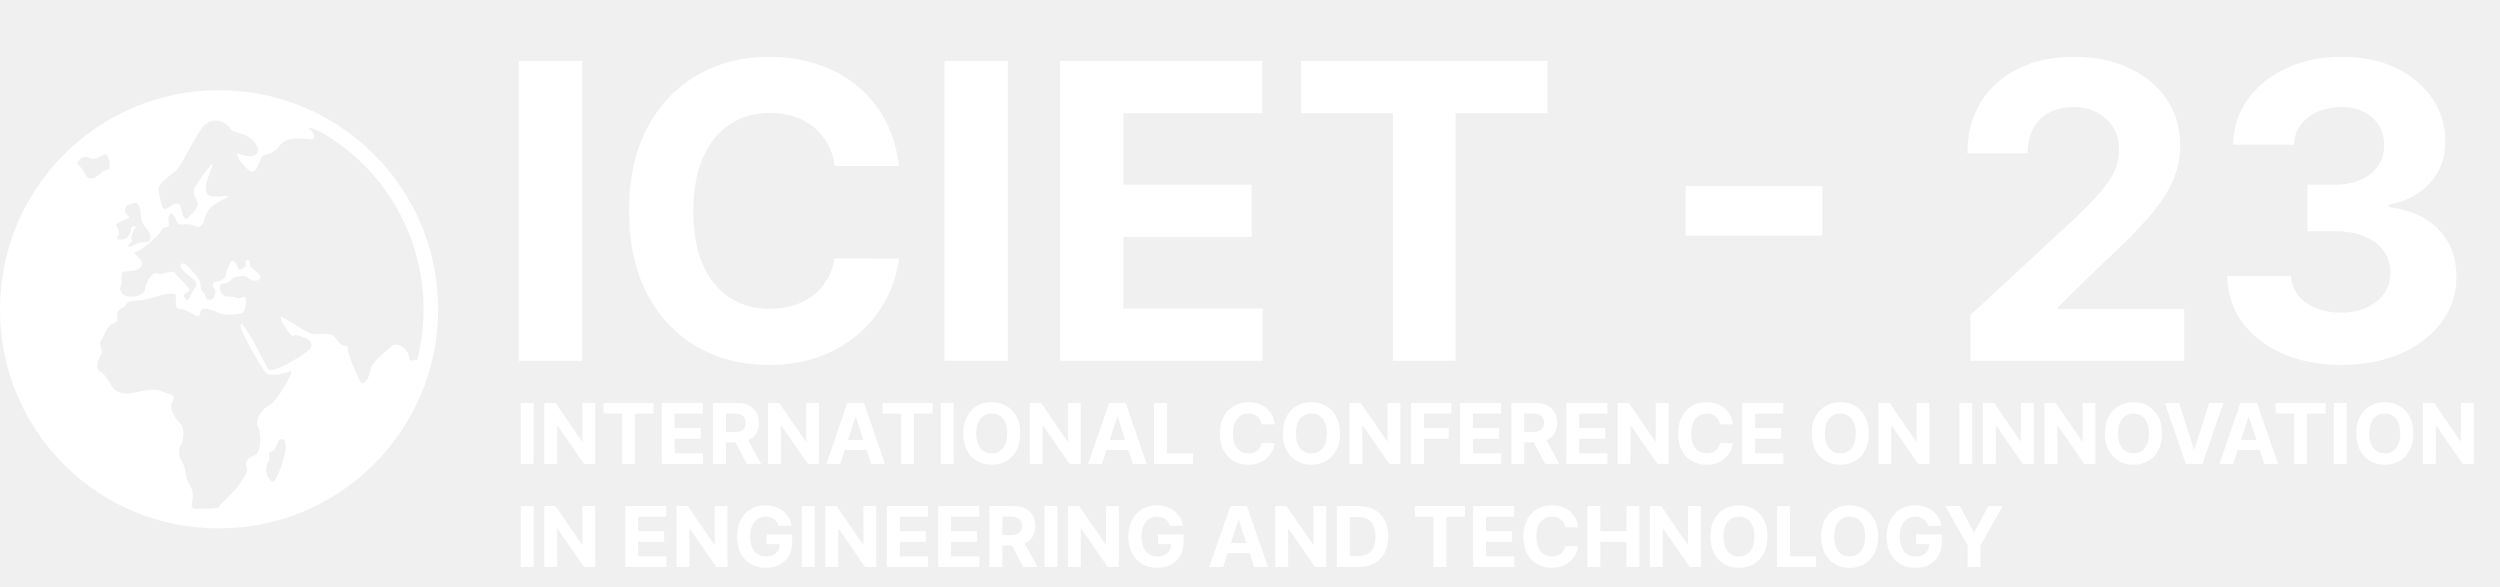
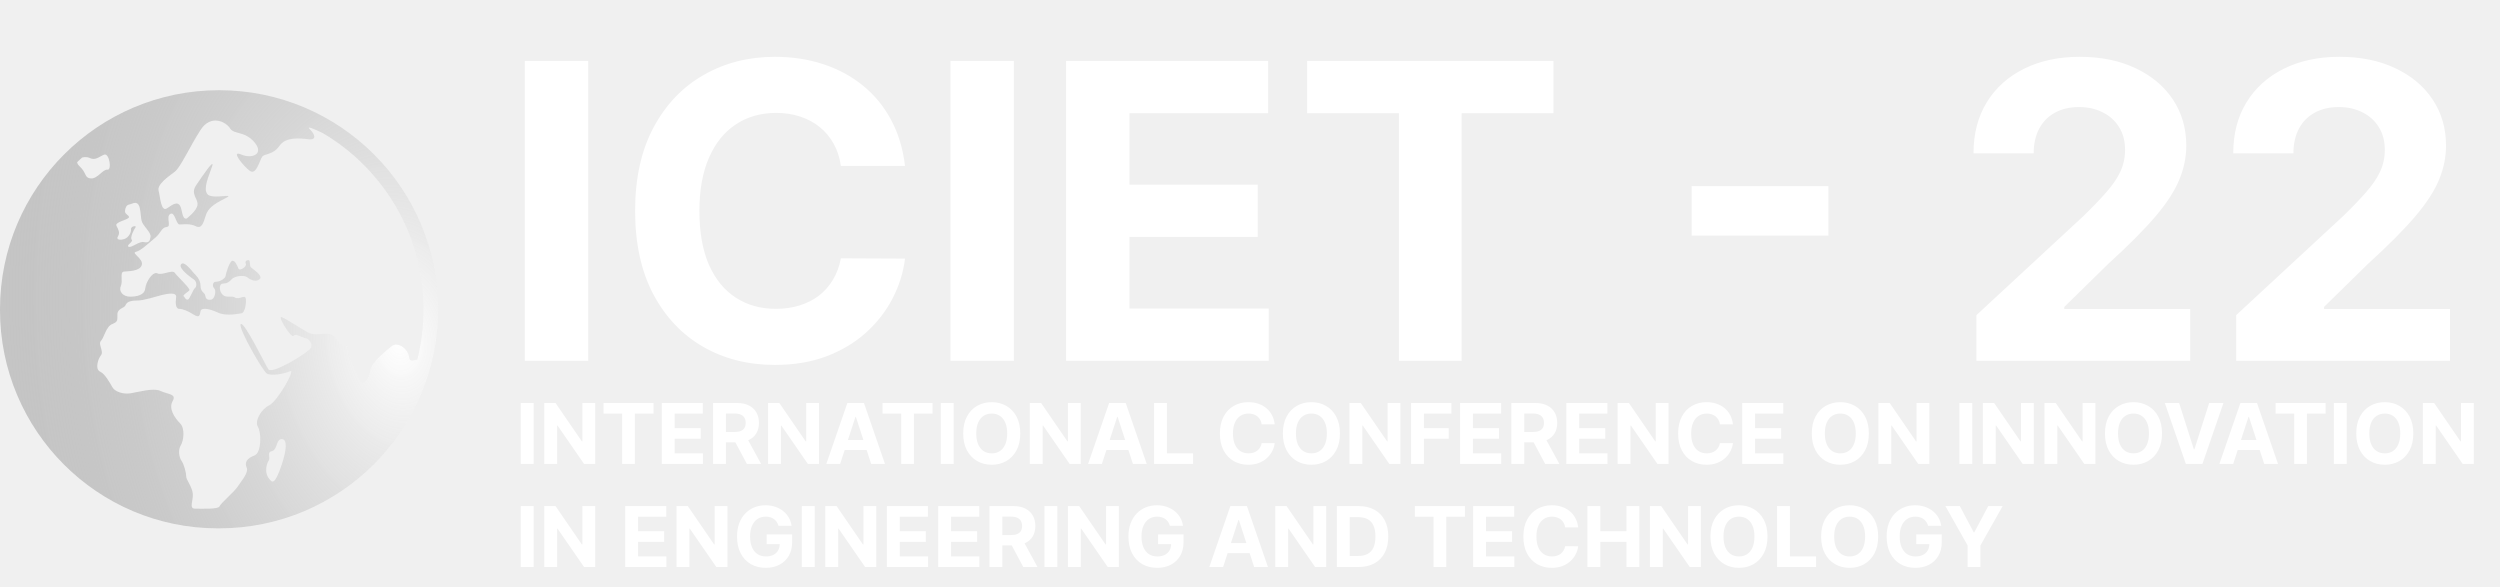
<svg xmlns="http://www.w3.org/2000/svg" width="388" height="91" viewBox="0 0 388 91" fill="none">
-   <path d="M34 14C15.223 14 0 29.223 0 48L0.001 48.06L0 48.12C0 66.832 15.138 82 33.813 82L33.886 81.998L34 82C52.777 82 68 66.777 68 48C68 29.223 52.777 14 34 14ZM65.733 48C65.733 50.713 65.391 53.346 64.752 55.858C64.456 55.654 63.674 56.498 63.481 55.38C63.24 53.993 61.676 53.03 60.834 53.693C59.992 54.356 57.586 56.283 57.467 57.489C57.346 58.694 56.322 60.14 55.843 59.118C55.36 58.093 53.918 54.899 53.977 54.055C54.036 53.212 53.313 54.357 52.234 52.669C51.151 50.982 49.286 52.427 47.782 51.584C46.279 50.739 44.594 49.595 43.751 49.234C42.911 48.871 45.255 52.608 45.557 52.127C45.859 51.645 47.06 52.488 47.422 52.488C47.784 52.488 48.745 53.331 48.144 54.115C47.543 54.9 42.191 58.157 41.649 57.309C41.105 56.462 37.92 49.896 37.377 50.298C36.836 50.701 40.747 57.55 41.409 57.971C42.068 58.394 44.055 58.032 45.016 57.611C45.979 57.189 43.032 62.312 41.77 62.915C40.508 63.517 39.485 65.385 40.025 66.228C40.566 67.072 40.627 70.267 39.485 70.689C38.341 71.11 37.92 71.773 38.281 72.557C38.64 73.339 37.44 74.664 36.898 75.508C36.355 76.352 34.252 78.099 34.07 78.582C33.891 79.065 31.305 78.943 30.28 78.943C29.259 78.943 30.04 77.677 29.919 76.594C29.801 75.508 28.899 74.484 28.899 73.942C28.899 73.399 28.596 72.133 28.177 71.531C27.756 70.927 27.634 69.783 28.056 69.121C28.478 68.457 28.778 66.53 27.938 65.686C27.095 64.843 26.131 63.395 26.794 62.251C27.456 61.106 26.072 61.227 24.93 60.683C23.786 60.14 21.44 60.864 20.238 61.046C19.034 61.226 17.833 60.744 17.471 60.14C17.111 59.538 16.329 58.032 15.528 57.67C14.729 57.309 15.187 55.742 15.667 55.14C16.15 54.538 15.187 53.392 15.667 52.908C16.15 52.427 16.449 50.68 17.411 50.298C18.375 49.918 18.193 49.656 18.223 48.751C18.253 47.847 19.305 47.847 19.484 47.365C19.666 46.883 20.206 46.642 21.292 46.642C22.374 46.642 24.207 46.009 25.079 45.798C25.952 45.587 27.456 45.286 27.335 46.13C27.215 46.973 27.245 47.937 27.815 47.937C28.388 47.937 29.17 48.269 30.072 48.831C30.974 49.392 31.003 48.933 31.125 48.299C31.246 47.666 32.507 47.907 33.813 48.51C35.119 49.113 36.899 48.69 37.468 48.631C38.04 48.569 38.282 46.853 38.131 46.281C37.979 45.708 37.078 46.552 36.507 46.19C35.936 45.83 35.153 46.281 34.583 45.767C34.01 45.256 33.919 44.05 34.583 44.021C35.243 43.99 35.575 43.779 35.965 43.328C36.357 42.876 37.831 42.605 38.402 43.056C38.972 43.509 39.816 43.81 40.325 43.298C40.836 42.787 39.305 41.793 38.972 41.521C38.641 41.25 38.912 40.376 38.582 40.376C38.25 40.376 37.979 40.526 38.16 40.948C38.341 41.37 37.198 42.123 37.016 41.702C36.837 41.279 36.536 40.467 36.085 40.467C35.635 40.467 35.034 42.516 35.003 42.847C34.972 43.179 34.19 43.721 33.56 43.721C32.93 43.721 32.93 44.445 33.26 44.777C33.591 45.108 33.349 46.434 32.749 46.51C32.147 46.587 31.936 46.374 31.847 45.86C31.757 45.349 31.155 45.409 31.125 44.354C31.094 43.299 30.432 42.788 30.012 42.305C29.591 41.822 28.508 40.407 28.087 41.04C27.667 41.674 29.591 43.029 30.101 43.39C30.615 43.751 30.524 44.534 30.253 44.716C29.982 44.897 29.471 46.374 29.171 46.493C28.868 46.613 28.581 46.044 28.581 46.044C28.131 45.864 29.212 45.321 29.393 45.05C29.572 44.779 27.499 42.881 27.125 42.338C26.751 41.795 25.153 42.789 24.432 42.428C23.71 42.068 22.627 43.784 22.539 44.778C22.447 45.773 21.274 46.043 20.192 46.043C19.11 46.043 18.387 45.23 18.75 44.416C19.11 43.603 18.569 42.247 19.201 42.157C19.832 42.067 21.634 42.157 21.996 41.163C22.356 40.169 20.281 39.264 21.095 39.084C21.905 38.903 23.17 37.639 24.072 36.915C24.972 36.192 25.062 35.288 25.874 35.225C26.688 35.163 25.695 33.66 26.417 33.209C27.14 32.757 27.319 34.836 27.861 34.836C28.402 34.836 29.483 34.655 30.386 35.107C31.289 35.559 31.559 34.655 31.92 33.479C32.281 32.304 33.183 31.671 34.986 30.768C36.79 29.863 32.913 31.038 32.19 30.134C31.468 29.23 32.461 27.241 32.913 25.837C33.364 24.431 31.469 27.241 30.477 28.688C29.483 30.134 30.747 30.767 30.655 31.761C30.566 32.755 28.944 33.93 28.944 33.93C28.222 34.02 28.312 32.574 27.951 31.942C27.59 31.309 26.957 31.58 25.965 32.303C24.972 33.026 24.882 30.586 24.613 29.591C24.344 28.599 26.237 27.331 27.126 26.656C28.015 25.978 29.483 22.722 31.108 20.192C32.733 17.662 35.078 18.927 35.709 19.922C36.343 20.915 37.963 20.282 39.499 22.091C41.033 23.898 39.137 24.711 37.426 23.977C35.709 23.242 37.785 25.797 38.776 26.52C39.769 27.242 40.31 24.892 40.672 24.351C41.032 23.808 42.384 24.08 43.376 22.633C44.37 21.186 46.624 21.459 47.912 21.617C49.2 21.777 48.88 20.825 48.068 20.046C47.467 19.471 48.696 19.975 50.142 20.681C59.473 26.204 65.733 36.369 65.733 48ZM20.448 37.202C20.148 36.892 20.75 35.674 21.02 35.312C21.292 34.951 20.267 35.071 20.33 35.584C20.39 36.096 19.938 36.88 19.306 37.09C18.675 37.301 17.955 37.24 18.315 36.668C18.674 36.096 18.344 35.583 18.073 35.04C17.803 34.498 19.576 34.166 19.939 33.836C20.299 33.505 19.369 33.293 19.397 32.782C19.428 32.268 19.638 31.817 19.997 31.757C20.358 31.697 20.696 31.466 21.02 31.486C22.014 31.547 21.71 33.806 22.073 34.53C22.433 35.252 23.457 36.127 23.366 36.758C23.275 37.392 23.083 37.754 22.346 37.572C21.606 37.391 20.422 38.506 19.968 38.295C19.516 38.083 20.75 37.511 20.448 37.202M13.967 24.53C14.87 24.981 15.59 24.163 16.22 23.987C16.967 23.781 17.393 26.428 16.672 26.337C15.95 26.247 15.139 27.784 14.096 27.693C13.053 27.602 13.515 26.88 12.342 25.796C12.09 25.562 11.987 25.352 11.978 25.167C12.229 24.925 12.478 24.683 12.738 24.451C13.143 24.343 13.625 24.359 13.967 24.53M42.19 70.023C43.032 69.843 42.87 68.24 43.633 68.155C45.257 67.975 43.693 72.494 43.093 73.76C42.491 75.025 42.248 74.964 41.676 74.181C41.102 73.399 41.287 72.132 41.676 71.53C42.064 70.926 41.346 70.204 42.19 70.023" fill="white" />
-   <path d="M90.355 9.455V56H80.514V9.455H90.355ZM139.52 25.75H129.565C129.384 24.462 129.012 23.318 128.452 22.318C127.891 21.303 127.171 20.439 126.293 19.727C125.414 19.015 124.399 18.47 123.247 18.091C122.111 17.712 120.876 17.523 119.543 17.523C117.134 17.523 115.035 18.121 113.247 19.318C111.459 20.5 110.073 22.227 109.088 24.5C108.103 26.758 107.611 29.5 107.611 32.727C107.611 36.045 108.103 38.833 109.088 41.091C110.088 43.349 111.482 45.053 113.27 46.205C115.058 47.356 117.126 47.932 119.474 47.932C120.793 47.932 122.012 47.758 123.134 47.409C124.27 47.061 125.277 46.553 126.156 45.886C127.035 45.205 127.762 44.379 128.338 43.409C128.929 42.439 129.338 41.333 129.565 40.091L139.52 40.136C139.262 42.273 138.618 44.333 137.588 46.318C136.573 48.288 135.202 50.053 133.474 51.614C131.762 53.159 129.717 54.386 127.338 55.295C124.974 56.189 122.3 56.636 119.315 56.636C115.164 56.636 111.452 55.697 108.179 53.818C104.921 51.939 102.346 49.22 100.452 45.659C98.573 42.099 97.633 37.788 97.633 32.727C97.633 27.651 98.588 23.333 100.497 19.773C102.406 16.212 104.997 13.5 108.27 11.636C111.543 9.758 115.224 8.818 119.315 8.818C122.012 8.818 124.512 9.197 126.815 9.955C129.134 10.712 131.187 11.818 132.974 13.273C134.762 14.712 136.217 16.477 137.338 18.568C138.474 20.659 139.202 23.053 139.52 25.75ZM156.418 9.455V56H146.577V9.455H156.418ZM164.514 56V9.455H195.878V17.568H174.355V28.659H194.264V36.773H174.355V47.886H195.969V56H164.514ZM201.929 17.568V9.455H240.156V17.568H225.906V56H216.179V17.568H201.929ZM282.832 28.886V36.568H261.605V28.886H282.832ZM305.804 56V48.909L322.372 33.568C323.781 32.205 324.963 30.977 325.918 29.886C326.887 28.796 327.622 27.727 328.122 26.682C328.622 25.621 328.872 24.477 328.872 23.25C328.872 21.886 328.562 20.712 327.94 19.727C327.319 18.727 326.471 17.962 325.395 17.432C324.319 16.886 323.099 16.614 321.736 16.614C320.312 16.614 319.069 16.901 318.009 17.477C316.948 18.053 316.13 18.879 315.554 19.954C314.978 21.03 314.69 22.311 314.69 23.796H305.349C305.349 20.75 306.039 18.106 307.418 15.864C308.796 13.621 310.728 11.886 313.213 10.659C315.698 9.432 318.562 8.818 321.804 8.818C325.137 8.818 328.039 9.409 330.509 10.591C332.993 11.758 334.925 13.379 336.304 15.454C337.683 17.53 338.372 19.909 338.372 22.591C338.372 24.349 338.024 26.083 337.327 27.796C336.645 29.508 335.425 31.409 333.668 33.5C331.91 35.576 329.433 38.068 326.236 40.977L319.44 47.636V47.955H338.986V56H305.804ZM363.321 56.636C359.927 56.636 356.904 56.053 354.253 54.886C351.616 53.705 349.533 52.083 348.003 50.023C346.488 47.947 345.707 45.553 345.662 42.841H355.571C355.632 43.977 356.003 44.977 356.685 45.841C357.382 46.689 358.306 47.349 359.457 47.818C360.609 48.288 361.904 48.523 363.344 48.523C364.844 48.523 366.17 48.258 367.321 47.727C368.473 47.197 369.374 46.462 370.026 45.523C370.677 44.583 371.003 43.5 371.003 42.273C371.003 41.03 370.654 39.932 369.957 38.977C369.276 38.008 368.291 37.25 367.003 36.705C365.73 36.159 364.215 35.886 362.457 35.886H358.116V28.659H362.457C363.942 28.659 365.253 28.401 366.389 27.886C367.541 27.371 368.435 26.659 369.071 25.75C369.707 24.826 370.026 23.75 370.026 22.523C370.026 21.356 369.745 20.333 369.185 19.454C368.639 18.561 367.866 17.864 366.866 17.364C365.882 16.864 364.73 16.614 363.412 16.614C362.079 16.614 360.859 16.856 359.753 17.341C358.647 17.811 357.76 18.485 357.094 19.364C356.427 20.242 356.071 21.273 356.026 22.454H346.594C346.639 19.773 347.404 17.409 348.889 15.364C350.374 13.318 352.374 11.72 354.889 10.568C357.42 9.402 360.276 8.818 363.457 8.818C366.67 8.818 369.48 9.402 371.889 10.568C374.298 11.735 376.17 13.311 377.503 15.296C378.851 17.265 379.518 19.477 379.503 21.932C379.518 24.538 378.707 26.712 377.071 28.454C375.45 30.197 373.336 31.303 370.73 31.773V32.136C374.154 32.576 376.76 33.765 378.548 35.705C380.351 37.629 381.245 40.038 381.23 42.932C381.245 45.583 380.48 47.939 378.935 50C377.404 52.061 375.291 53.682 372.594 54.864C369.897 56.045 366.806 56.636 363.321 56.636Z" fill="white" />
+   <path d="M34 14C15.223 14 0 29.223 0 48L0.001 48.06L0 48.12C0 66.832 15.138 82 33.813 82L33.886 81.998L34 82C52.777 82 68 66.777 68 48C68 29.223 52.777 14 34 14ZM65.733 48C65.733 50.713 65.391 53.346 64.752 55.858C64.456 55.654 63.674 56.498 63.481 55.38C63.24 53.993 61.676 53.03 60.834 53.693C59.992 54.356 57.586 56.283 57.467 57.489C57.346 58.694 56.322 60.14 55.843 59.118C55.36 58.093 53.918 54.899 53.977 54.055C54.036 53.212 53.313 54.357 52.234 52.669C51.151 50.982 49.286 52.427 47.782 51.584C46.279 50.739 44.594 49.595 43.751 49.234C42.911 48.871 45.255 52.608 45.557 52.127C45.859 51.645 47.06 52.488 47.422 52.488C47.784 52.488 48.745 53.331 48.144 54.115C47.543 54.9 42.191 58.157 41.649 57.309C41.105 56.462 37.92 49.896 37.377 50.298C36.836 50.701 40.747 57.55 41.409 57.971C42.068 58.394 44.055 58.032 45.016 57.611C45.979 57.189 43.032 62.312 41.77 62.915C40.508 63.517 39.485 65.385 40.025 66.228C40.566 67.072 40.627 70.267 39.485 70.689C38.341 71.11 37.92 71.773 38.281 72.557C38.64 73.339 37.44 74.664 36.898 75.508C36.355 76.352 34.252 78.099 34.07 78.582C33.891 79.065 31.305 78.943 30.28 78.943C29.259 78.943 30.04 77.677 29.919 76.594C29.801 75.508 28.899 74.484 28.899 73.942C28.899 73.399 28.596 72.133 28.177 71.531C27.756 70.927 27.634 69.783 28.056 69.121C28.478 68.457 28.778 66.53 27.938 65.686C27.095 64.843 26.131 63.395 26.794 62.251C27.456 61.106 26.072 61.227 24.93 60.683C23.786 60.14 21.44 60.864 20.238 61.046C19.034 61.226 17.833 60.744 17.471 60.14C17.111 59.538 16.329 58.032 15.528 57.67C14.729 57.309 15.187 55.742 15.667 55.14C16.15 54.538 15.187 53.392 15.667 52.908C16.15 52.427 16.449 50.68 17.411 50.298C18.375 49.918 18.193 49.656 18.223 48.751C18.253 47.847 19.305 47.847 19.484 47.365C19.666 46.883 20.206 46.642 21.292 46.642C22.374 46.642 24.207 46.009 25.079 45.798C25.952 45.587 27.456 45.286 27.335 46.13C27.215 46.973 27.245 47.937 27.815 47.937C28.388 47.937 29.17 48.269 30.072 48.831C30.974 49.392 31.003 48.933 31.125 48.299C31.246 47.666 32.507 47.907 33.813 48.51C35.119 49.113 36.899 48.69 37.468 48.631C38.04 48.569 38.282 46.853 38.131 46.281C37.979 45.708 37.078 46.552 36.507 46.19C35.936 45.83 35.153 46.281 34.583 45.767C34.01 45.256 33.919 44.05 34.583 44.021C35.243 43.99 35.575 43.779 35.965 43.328C36.357 42.876 37.831 42.605 38.402 43.056C38.972 43.509 39.816 43.81 40.325 43.298C40.836 42.787 39.305 41.793 38.972 41.521C38.641 41.25 38.912 40.376 38.582 40.376C38.25 40.376 37.979 40.526 38.16 40.948C38.341 41.37 37.198 42.123 37.016 41.702C36.837 41.279 36.536 40.467 36.085 40.467C35.635 40.467 35.034 42.516 35.003 42.847C34.972 43.179 34.19 43.721 33.56 43.721C32.93 43.721 32.93 44.445 33.26 44.777C33.591 45.108 33.349 46.434 32.749 46.51C32.147 46.587 31.936 46.374 31.847 45.86C31.757 45.349 31.155 45.409 31.125 44.354C31.094 43.299 30.432 42.788 30.012 42.305C29.591 41.822 28.508 40.407 28.087 41.04C27.667 41.674 29.591 43.029 30.101 43.39C30.615 43.751 30.524 44.534 30.253 44.716C29.982 44.897 29.471 46.374 29.171 46.493C28.868 46.613 28.581 46.044 28.581 46.044C28.131 45.864 29.212 45.321 29.393 45.05C29.572 44.779 27.499 42.881 27.125 42.338C26.751 41.795 25.153 42.789 24.432 42.428C23.71 42.068 22.627 43.784 22.539 44.778C22.447 45.773 21.274 46.043 20.192 46.043C19.11 46.043 18.387 45.23 18.75 44.416C19.11 43.603 18.569 42.247 19.201 42.157C19.832 42.067 21.634 42.157 21.996 41.163C22.356 40.169 20.281 39.264 21.095 39.084C21.905 38.903 23.17 37.639 24.072 36.915C24.972 36.192 25.062 35.288 25.874 35.225C26.688 35.163 25.695 33.66 26.417 33.209C27.14 32.757 27.319 34.836 27.861 34.836C28.402 34.836 29.483 34.655 30.386 35.107C31.289 35.559 31.559 34.655 31.92 33.479C32.281 32.304 33.183 31.671 34.986 30.768C36.79 29.863 32.913 31.038 32.19 30.134C31.468 29.23 32.461 27.241 32.913 25.837C33.364 24.431 31.469 27.241 30.477 28.688C29.483 30.134 30.747 30.767 30.655 31.761C30.566 32.755 28.944 33.93 28.944 33.93C28.222 34.02 28.312 32.574 27.951 31.942C27.59 31.309 26.957 31.58 25.965 32.303C24.972 33.026 24.882 30.586 24.613 29.591C24.344 28.599 26.237 27.331 27.126 26.656C28.015 25.978 29.483 22.722 31.108 20.192C32.733 17.662 35.078 18.927 35.709 19.922C36.343 20.915 37.963 20.282 39.499 22.091C41.033 23.898 39.137 24.711 37.426 23.977C35.709 23.242 37.785 25.797 38.776 26.52C39.769 27.242 40.31 24.892 40.672 24.351C41.032 23.808 42.384 24.08 43.376 22.633C44.37 21.186 46.624 21.459 47.912 21.617C49.2 21.777 48.88 20.825 48.068 20.046C47.467 19.471 48.696 19.975 50.142 20.681C59.473 26.204 65.733 36.369 65.733 48ZM20.448 37.202C20.148 36.892 20.75 35.674 21.02 35.312C21.292 34.951 20.267 35.071 20.33 35.584C20.39 36.096 19.938 36.88 19.306 37.09C18.675 37.301 17.955 37.24 18.315 36.668C18.674 36.096 18.344 35.583 18.073 35.04C17.803 34.498 19.576 34.166 19.939 33.836C20.299 33.505 19.369 33.293 19.397 32.782C19.428 32.268 19.638 31.817 19.997 31.757C20.358 31.697 20.696 31.466 21.02 31.486C22.014 31.547 21.71 33.806 22.073 34.53C22.433 35.252 23.457 36.127 23.366 36.758C23.275 37.392 23.083 37.754 22.346 37.572C21.606 37.391 20.422 38.506 19.968 38.295C19.516 38.083 20.75 37.511 20.448 37.202M13.967 24.53C14.87 24.981 15.59 24.163 16.22 23.987C16.967 23.781 17.393 26.428 16.672 26.337C15.95 26.247 15.139 27.784 14.096 27.693C13.053 27.602 13.515 26.88 12.342 25.796C12.09 25.562 11.987 25.352 11.978 25.167C12.229 24.925 12.478 24.683 12.738 24.451C13.143 24.343 13.625 24.359 13.967 24.53M42.19 70.023C43.032 69.843 42.87 68.24 43.633 68.155C45.257 67.975 43.693 72.494 43.093 73.76C42.491 75.025 42.248 74.964 41.676 74.181C41.102 73.399 41.287 72.132 41.676 71.53C42.064 70.926 41.346 70.204 42.19 70.023" fill="url(#paint0_radial_101_61)" />
+   <path d="M91.293 9.455V56H81.452V9.455H91.293ZM140.457 25.75H130.503C130.321 24.462 129.95 23.318 129.389 22.318C128.829 21.303 128.109 20.439 127.23 19.727C126.351 19.015 125.336 18.47 124.185 18.091C123.048 17.712 121.813 17.523 120.48 17.523C118.071 17.523 115.973 18.121 114.185 19.318C112.397 20.5 111.01 22.227 110.026 24.5C109.041 26.758 108.548 29.5 108.548 32.727C108.548 36.045 109.041 38.833 110.026 41.091C111.026 43.349 112.42 45.053 114.207 46.205C115.995 47.356 118.063 47.932 120.412 47.932C121.73 47.932 122.95 47.758 124.071 47.409C125.207 47.061 126.215 46.553 127.094 45.886C127.973 45.205 128.7 44.379 129.276 43.409C129.866 42.439 130.276 41.333 130.503 40.091L140.457 40.136C140.2 42.273 139.556 44.333 138.526 46.318C137.51 48.288 136.139 50.053 134.412 51.614C132.7 53.159 130.654 54.386 128.276 55.295C125.912 56.189 123.238 56.636 120.253 56.636C116.101 56.636 112.389 55.697 109.116 53.818C105.859 51.939 103.283 49.22 101.389 45.659C99.51 42.099 98.571 37.788 98.571 32.727C98.571 27.651 99.526 23.333 101.435 19.773C103.344 16.212 105.935 13.5 109.207 11.636C112.48 9.758 116.162 8.818 120.253 8.818C122.95 8.818 125.45 9.197 127.753 9.955C130.071 10.712 132.124 11.818 133.912 13.273C135.7 14.712 137.154 16.477 138.276 18.568C139.412 20.659 140.139 23.053 140.457 25.75ZM157.355 9.455V56H147.514V9.455H157.355ZM165.452 56V9.455H196.815V17.568H175.293V28.659H195.202V36.773H175.293V47.886H196.906V56H165.452ZM202.866 17.568V9.455H241.094V17.568H226.844V56H217.116V17.568H202.866ZM283.77 28.886V36.568H262.543V28.886H283.77ZM306.741 56V48.909L323.31 33.568C324.719 32.205 325.901 30.977 326.855 29.886C327.825 28.796 328.56 27.727 329.06 26.682C329.56 25.621 329.81 24.477 329.81 23.25C329.81 21.886 329.499 20.712 328.878 19.727C328.257 18.727 327.408 17.962 326.332 17.432C325.257 16.886 324.037 16.614 322.673 16.614C321.249 16.614 320.007 16.901 318.946 17.477C317.885 18.053 317.067 18.879 316.491 19.954C315.916 21.03 315.628 22.311 315.628 23.796H306.287C306.287 20.75 306.976 18.106 308.355 15.864C309.734 13.621 311.666 11.886 314.151 10.659C316.635 9.432 319.499 8.818 322.741 8.818C326.075 8.818 328.976 9.409 331.446 10.591C333.931 11.758 335.863 13.379 337.241 15.454C338.62 17.53 339.31 19.909 339.31 22.591C339.31 24.349 338.961 26.083 338.264 27.796C337.582 29.508 336.363 31.409 334.605 33.5C332.848 35.576 330.37 38.068 327.173 40.977L320.378 47.636V47.955H339.923V56H306.741ZM347.054 56V48.909L363.622 33.568C365.031 32.205 366.213 30.977 367.168 29.886C368.137 28.796 368.872 27.727 369.372 26.682C369.872 25.621 370.122 24.477 370.122 23.25C370.122 21.886 369.812 20.712 369.19 19.727C368.569 18.727 367.721 17.962 366.645 17.432C365.569 16.886 364.349 16.614 362.986 16.614C361.562 16.614 360.319 16.901 359.259 17.477C358.198 18.053 357.38 18.879 356.804 19.954C356.228 21.03 355.94 22.311 355.94 23.796H346.599C346.599 20.75 347.289 18.106 348.668 15.864C350.046 13.621 351.978 11.886 354.463 10.659C356.948 9.432 359.812 8.818 363.054 8.818C366.387 8.818 369.289 9.409 371.759 10.591C374.243 11.758 376.175 13.379 377.554 15.454C378.933 17.53 379.622 19.909 379.622 22.591C379.622 24.349 379.274 26.083 378.577 27.796C377.895 29.508 376.675 31.409 374.918 33.5C373.16 35.576 370.683 38.068 367.486 40.977L360.69 47.636V47.955H380.236V56H347.054Z" fill="white" />
  <path d="M82.821 62.545V72H80.822V62.545H82.821ZM92.373 62.545V72H90.647L86.534 66.049H86.464V72H84.465V62.545H86.219L90.3 68.492H90.384V62.545H92.373ZM93.665 64.194V62.545H101.43V64.194H98.535V72H96.559V64.194H93.665ZM102.708 72V62.545H109.079V64.194H104.707V66.446H108.751V68.094H104.707V70.352H109.098V72H102.708ZM110.668 72V62.545H114.399C115.113 62.545 115.722 62.673 116.227 62.929C116.734 63.181 117.121 63.539 117.385 64.004C117.653 64.466 117.787 65.009 117.787 65.634C117.787 66.262 117.652 66.802 117.381 67.254C117.11 67.704 116.718 68.048 116.204 68.288C115.693 68.528 115.074 68.648 114.348 68.648H111.85V67.042H114.025C114.406 67.042 114.723 66.99 114.976 66.885C115.228 66.78 115.416 66.623 115.539 66.414C115.665 66.205 115.728 65.945 115.728 65.634C115.728 65.32 115.665 65.055 115.539 64.84C115.416 64.624 115.226 64.461 114.971 64.35C114.719 64.237 114.4 64.18 114.015 64.18H112.667V72H110.668ZM115.774 67.697L118.124 72H115.917L113.618 67.697H115.774ZM127.108 62.545V72H125.381L121.268 66.049H121.199V72H119.2V62.545H120.954L125.035 68.492H125.118V62.545H127.108ZM130.389 72H128.247L131.511 62.545H134.087L137.346 72H135.204L132.836 64.706H132.762L130.389 72ZM130.255 68.284H135.315V69.844H130.255V68.284ZM136.968 64.194V62.545H144.733V64.194H141.839V72H139.863V64.194H136.968ZM148.011 62.545V72H146.012V62.545H148.011ZM158.344 67.273C158.344 68.304 158.148 69.181 157.758 69.904C157.37 70.627 156.84 71.18 156.17 71.561C155.502 71.94 154.751 72.129 153.917 72.129C153.077 72.129 152.323 71.938 151.655 71.557C150.987 71.175 150.459 70.623 150.071 69.9C149.683 69.176 149.49 68.301 149.49 67.273C149.49 66.242 149.683 65.365 150.071 64.641C150.459 63.918 150.987 63.367 151.655 62.989C152.323 62.607 153.077 62.416 153.917 62.416C154.751 62.416 155.502 62.607 156.17 62.989C156.84 63.367 157.37 63.918 157.758 64.641C158.148 65.365 158.344 66.242 158.344 67.273ZM156.317 67.273C156.317 66.605 156.217 66.042 156.017 65.583C155.82 65.124 155.542 64.777 155.182 64.54C154.822 64.303 154.4 64.184 153.917 64.184C153.434 64.184 153.012 64.303 152.652 64.54C152.292 64.777 152.012 65.124 151.812 65.583C151.615 66.042 151.516 66.605 151.516 67.273C151.516 67.941 151.615 68.504 151.812 68.962C152.012 69.421 152.292 69.769 152.652 70.006C153.012 70.243 153.434 70.361 153.917 70.361C154.4 70.361 154.822 70.243 155.182 70.006C155.542 69.769 155.82 69.421 156.017 68.962C156.217 68.504 156.317 67.941 156.317 67.273ZM167.733 62.545V72H166.006L161.893 66.049H161.824V72H159.825V62.545H161.579L165.66 68.492H165.743V62.545H167.733ZM171.014 72H168.872L172.136 62.545H174.712L177.971 72H175.829L173.461 64.706H173.387L171.014 72ZM170.88 68.284H175.94V69.844H170.88V68.284ZM179.109 72V62.545H181.108V70.352H185.161V72H179.109ZM197.836 65.856H195.814C195.777 65.594 195.701 65.362 195.587 65.158C195.473 64.952 195.327 64.777 195.149 64.632C194.97 64.487 194.764 64.377 194.53 64.3C194.299 64.223 194.049 64.184 193.778 64.184C193.288 64.184 192.862 64.306 192.499 64.549C192.136 64.789 191.854 65.14 191.654 65.602C191.454 66.06 191.354 66.617 191.354 67.273C191.354 67.947 191.454 68.513 191.654 68.972C191.857 69.43 192.14 69.776 192.504 70.01C192.867 70.244 193.287 70.361 193.764 70.361C194.032 70.361 194.279 70.326 194.507 70.255C194.738 70.184 194.943 70.081 195.121 69.946C195.3 69.807 195.447 69.639 195.564 69.442C195.684 69.246 195.767 69.021 195.814 68.769L197.836 68.778C197.783 69.212 197.652 69.63 197.443 70.033C197.237 70.433 196.958 70.792 196.608 71.109C196.26 71.423 195.844 71.672 195.361 71.857C194.881 72.038 194.338 72.129 193.732 72.129C192.888 72.129 192.134 71.938 191.469 71.557C190.808 71.175 190.285 70.623 189.9 69.9C189.518 69.176 189.327 68.301 189.327 67.273C189.327 66.242 189.521 65.365 189.909 64.641C190.297 63.918 190.823 63.367 191.488 62.989C192.153 62.607 192.901 62.416 193.732 62.416C194.279 62.416 194.787 62.493 195.255 62.647C195.726 62.801 196.143 63.026 196.506 63.321C196.869 63.613 197.165 63.972 197.392 64.397C197.623 64.821 197.771 65.308 197.836 65.856ZM207.957 67.273C207.957 68.304 207.762 69.181 207.371 69.904C206.983 70.627 206.454 71.18 205.783 71.561C205.115 71.94 204.364 72.129 203.53 72.129C202.69 72.129 201.936 71.938 201.268 71.557C200.6 71.175 200.072 70.623 199.684 69.9C199.297 69.176 199.103 68.301 199.103 67.273C199.103 66.242 199.297 65.365 199.684 64.641C200.072 63.918 200.6 63.367 201.268 62.989C201.936 62.607 202.69 62.416 203.53 62.416C204.364 62.416 205.115 62.607 205.783 62.989C206.454 63.367 206.983 63.918 207.371 64.641C207.762 65.365 207.957 66.242 207.957 67.273ZM205.931 67.273C205.931 66.605 205.831 66.042 205.631 65.583C205.434 65.124 205.155 64.777 204.795 64.54C204.435 64.303 204.013 64.184 203.53 64.184C203.047 64.184 202.625 64.303 202.265 64.54C201.905 64.777 201.625 65.124 201.425 65.583C201.228 66.042 201.129 66.605 201.129 67.273C201.129 67.941 201.228 68.504 201.425 68.962C201.625 69.421 201.905 69.769 202.265 70.006C202.625 70.243 203.047 70.361 203.53 70.361C204.013 70.361 204.435 70.243 204.795 70.006C205.155 69.769 205.434 69.421 205.631 68.962C205.831 68.504 205.931 67.941 205.931 67.273ZM217.346 62.545V72H215.619L211.506 66.049H211.437V72H209.438V62.545H211.192L215.273 68.492H215.356V62.545H217.346ZM218.998 72V62.545H225.257V64.194H220.996V66.446H224.842V68.094H220.996V72H218.998ZM226.602 72V62.545H232.973V64.194H228.601V66.446H232.645V68.094H228.601V70.352H232.991V72H226.602ZM234.562 72V62.545H238.292C239.006 62.545 239.615 62.673 240.12 62.929C240.628 63.181 241.014 63.539 241.279 64.004C241.547 64.466 241.681 65.009 241.681 65.634C241.681 66.262 241.545 66.802 241.274 67.254C241.003 67.704 240.611 68.048 240.097 68.288C239.586 68.528 238.968 68.648 238.241 68.648H235.744V67.042H237.918C238.3 67.042 238.617 66.99 238.869 66.885C239.122 66.78 239.309 66.623 239.432 66.414C239.559 66.205 239.622 65.945 239.622 65.634C239.622 65.32 239.559 65.055 239.432 64.84C239.309 64.624 239.12 64.461 238.865 64.35C238.612 64.237 238.294 64.18 237.909 64.18H236.561V72H234.562ZM239.668 67.697L242.018 72H239.811L237.512 67.697H239.668ZM243.093 72V62.545H249.464V64.194H245.092V66.446H249.136V68.094H245.092V70.352H249.482V72H243.093ZM258.961 62.545V72H257.235L253.121 66.049H253.052V72H251.053V62.545H252.807L256.888 68.492H256.972V62.545H258.961ZM268.955 65.856H266.933C266.896 65.594 266.82 65.362 266.706 65.158C266.593 64.952 266.446 64.777 266.268 64.632C266.089 64.487 265.883 64.377 265.649 64.3C265.419 64.223 265.168 64.184 264.897 64.184C264.407 64.184 263.981 64.306 263.618 64.549C263.255 64.789 262.973 65.14 262.773 65.602C262.573 66.06 262.473 66.617 262.473 67.273C262.473 67.947 262.573 68.513 262.773 68.972C262.976 69.43 263.26 69.776 263.623 70.01C263.986 70.244 264.406 70.361 264.883 70.361C265.151 70.361 265.398 70.326 265.626 70.255C265.857 70.184 266.062 70.081 266.24 69.946C266.419 69.807 266.566 69.639 266.683 69.442C266.803 69.246 266.887 69.021 266.933 68.769L268.955 68.778C268.902 69.212 268.772 69.63 268.562 70.033C268.356 70.433 268.078 70.792 267.727 71.109C267.379 71.423 266.963 71.672 266.48 71.857C266 72.038 265.457 72.129 264.851 72.129C264.007 72.129 263.253 71.938 262.589 71.557C261.927 71.175 261.404 70.623 261.019 69.9C260.637 69.176 260.447 68.301 260.447 67.273C260.447 66.242 260.64 65.365 261.028 64.641C261.416 63.918 261.942 63.367 262.607 62.989C263.272 62.607 264.02 62.416 264.851 62.416C265.398 62.416 265.906 62.493 266.374 62.647C266.845 62.801 267.262 63.026 267.625 63.321C267.988 63.613 268.284 63.972 268.512 64.397C268.742 64.821 268.89 65.308 268.955 65.856ZM270.388 72V62.545H276.759V64.194H272.387V66.446H276.431V68.094H272.387V70.352H276.777V72H270.388ZM290.045 67.273C290.045 68.304 289.85 69.181 289.459 69.904C289.071 70.627 288.542 71.18 287.871 71.561C287.203 71.94 286.452 72.129 285.618 72.129C284.778 72.129 284.024 71.938 283.356 71.557C282.688 71.175 282.16 70.623 281.772 69.9C281.385 69.176 281.191 68.301 281.191 67.273C281.191 66.242 281.385 65.365 281.772 64.641C282.16 63.918 282.688 63.367 283.356 62.989C284.024 62.607 284.778 62.416 285.618 62.416C286.452 62.416 287.203 62.607 287.871 62.989C288.542 63.367 289.071 63.918 289.459 64.641C289.85 65.365 290.045 66.242 290.045 67.273ZM288.018 67.273C288.018 66.605 287.918 66.042 287.718 65.583C287.521 65.124 287.243 64.777 286.883 64.54C286.523 64.303 286.101 64.184 285.618 64.184C285.135 64.184 284.713 64.303 284.353 64.54C283.993 64.777 283.713 65.124 283.513 65.583C283.316 66.042 283.217 66.605 283.217 67.273C283.217 67.941 283.316 68.504 283.513 68.962C283.713 69.421 283.993 69.769 284.353 70.006C284.713 70.243 285.135 70.361 285.618 70.361C286.101 70.361 286.523 70.243 286.883 70.006C287.243 69.769 287.521 69.421 287.718 68.962C287.918 68.504 288.018 67.941 288.018 67.273ZM299.434 62.545V72H297.707L293.594 66.049H293.525V72H291.526V62.545H293.28L297.361 68.492H297.444V62.545H299.434ZM306.093 62.545V72H304.094V62.545H306.093ZM315.646 62.545V72H313.919L309.806 66.049H309.737V72H307.738V62.545H309.492L313.573 68.492H313.656V62.545H315.646ZM325.205 62.545V72H323.479L319.366 66.049H319.296V72H317.297V62.545H319.052L323.133 68.492H323.216V62.545H325.205ZM335.545 67.273C335.545 68.304 335.35 69.181 334.959 69.904C334.571 70.627 334.042 71.18 333.371 71.561C332.703 71.94 331.952 72.129 331.118 72.129C330.278 72.129 329.524 71.938 328.856 71.557C328.188 71.175 327.66 70.623 327.272 69.9C326.885 69.176 326.691 68.301 326.691 67.273C326.691 66.242 326.885 65.365 327.272 64.641C327.66 63.918 328.188 63.367 328.856 62.989C329.524 62.607 330.278 62.416 331.118 62.416C331.952 62.416 332.703 62.607 333.371 62.989C334.042 63.367 334.571 63.918 334.959 64.641C335.35 65.365 335.545 66.242 335.545 67.273ZM333.518 67.273C333.518 66.605 333.418 66.042 333.218 65.583C333.021 65.124 332.743 64.777 332.383 64.54C332.023 64.303 331.601 64.184 331.118 64.184C330.635 64.184 330.213 64.303 329.853 64.54C329.493 64.777 329.213 65.124 329.013 65.583C328.816 66.042 328.717 66.605 328.717 67.273C328.717 67.941 328.816 68.504 329.013 68.962C329.213 69.421 329.493 69.769 329.853 70.006C330.213 70.243 330.635 70.361 331.118 70.361C331.601 70.361 332.023 70.243 332.383 70.006C332.743 69.769 333.021 69.421 333.218 68.962C333.418 68.504 333.518 67.941 333.518 67.273ZM338.201 62.545L340.486 69.729H340.574L342.863 62.545H345.079L341.82 72H339.244L335.98 62.545H338.201ZM346.59 72H344.448L347.712 62.545H350.288L353.547 72H351.405L349.037 64.706H348.963L346.59 72ZM346.456 68.284H351.516V69.844H346.456V68.284ZM353.17 64.194V62.545H360.935V64.194H358.04V72H356.064V64.194H353.17ZM364.212 62.545V72H362.213V62.545H364.212ZM374.545 67.273C374.545 68.304 374.35 69.181 373.959 69.904C373.571 70.627 373.042 71.18 372.371 71.561C371.703 71.94 370.952 72.129 370.118 72.129C369.278 72.129 368.524 71.938 367.856 71.557C367.188 71.175 366.66 70.623 366.272 69.9C365.885 69.176 365.691 68.301 365.691 67.273C365.691 66.242 365.885 65.365 366.272 64.641C366.66 63.918 367.188 63.367 367.856 62.989C368.524 62.607 369.278 62.416 370.118 62.416C370.952 62.416 371.703 62.607 372.371 62.989C373.042 63.367 373.571 63.918 373.959 64.641C374.35 65.365 374.545 66.242 374.545 67.273ZM372.518 67.273C372.518 66.605 372.418 66.042 372.218 65.583C372.021 65.124 371.743 64.777 371.383 64.54C371.023 64.303 370.601 64.184 370.118 64.184C369.635 64.184 369.213 64.303 368.853 64.54C368.493 64.777 368.213 65.124 368.013 65.583C367.816 66.042 367.717 66.605 367.717 67.273C367.717 67.941 367.816 68.504 368.013 68.962C368.213 69.421 368.493 69.769 368.853 70.006C369.213 70.243 369.635 70.361 370.118 70.361C370.601 70.361 371.023 70.243 371.383 70.006C371.743 69.769 372.021 69.421 372.218 68.962C372.418 68.504 372.518 67.941 372.518 67.273ZM383.934 62.545V72H382.207L378.094 66.049H378.025V72H376.026V62.545H377.78L381.861 68.492H381.944V62.545H383.934ZM82.821 78.546V88H80.822V78.546H82.821ZM92.373 78.546V88H90.647L86.534 82.049H86.464V88H84.465V78.546H86.219L90.3 84.492H90.384V78.546H92.373ZM97.034 88V78.546H103.404V80.194H99.033V82.446H103.077V84.094H99.033V86.352H103.423V88H97.034ZM112.902 78.546V88H111.175L107.062 82.049H106.993V88H104.994V78.546H106.748L110.829 84.492H110.912V78.546H112.902ZM120.822 81.602C120.758 81.377 120.667 81.178 120.55 81.006C120.433 80.831 120.29 80.683 120.121 80.563C119.954 80.44 119.764 80.346 119.548 80.281C119.336 80.217 119.1 80.184 118.842 80.184C118.359 80.184 117.934 80.304 117.568 80.544C117.205 80.784 116.921 81.134 116.718 81.592C116.515 82.048 116.414 82.605 116.414 83.263C116.414 83.922 116.514 84.482 116.714 84.944C116.914 85.406 117.197 85.758 117.563 86.001C117.929 86.241 118.362 86.361 118.86 86.361C119.313 86.361 119.699 86.281 120.019 86.121C120.342 85.958 120.588 85.729 120.758 85.433C120.93 85.138 121.016 84.788 121.016 84.385L121.422 84.445H118.985V82.94H122.941V84.131C122.941 84.962 122.766 85.676 122.415 86.273C122.064 86.867 121.581 87.326 120.965 87.649C120.35 87.969 119.645 88.129 118.851 88.129C117.965 88.129 117.186 87.934 116.515 87.543C115.844 87.149 115.321 86.59 114.946 85.867C114.573 85.141 114.387 84.279 114.387 83.282C114.387 82.516 114.498 81.832 114.719 81.232C114.944 80.629 115.258 80.118 115.661 79.7C116.064 79.281 116.534 78.963 117.069 78.744C117.605 78.525 118.185 78.416 118.81 78.416C119.345 78.416 119.844 78.495 120.305 78.652C120.767 78.805 121.176 79.024 121.533 79.307C121.893 79.59 122.187 79.927 122.415 80.318C122.643 80.706 122.789 81.134 122.854 81.602H120.822ZM126.442 78.546V88H124.443V78.546H126.442ZM135.994 78.546V88H134.268L130.155 82.049H130.085V88H128.086V78.546H129.841L133.922 84.492H134.005V78.546H135.994ZM137.646 88V78.546H144.017V80.194H139.645V82.446H143.689V84.094H139.645V86.352H144.035V88H137.646ZM145.606 88V78.546H151.977V80.194H147.605V82.446H151.649V84.094H147.605V86.352H151.995V88H145.606ZM153.566 88V78.546H157.296C158.01 78.546 158.619 78.673 159.124 78.929C159.632 79.181 160.018 79.54 160.283 80.004C160.551 80.466 160.684 81.009 160.684 81.634C160.684 82.262 160.549 82.802 160.278 83.254C160.007 83.704 159.615 84.048 159.101 84.288C158.59 84.528 157.972 84.648 157.245 84.648H154.748V83.042H156.922C157.304 83.042 157.621 82.99 157.873 82.885C158.125 82.78 158.313 82.623 158.436 82.414C158.562 82.205 158.626 81.945 158.626 81.634C158.626 81.32 158.562 81.055 158.436 80.84C158.313 80.624 158.124 80.461 157.868 80.35C157.616 80.237 157.298 80.18 156.913 80.18H155.565V88H153.566ZM158.672 83.697L161.021 88H158.815L156.516 83.697H158.672ZM164.096 78.546V88H162.097V78.546H164.096ZM173.649 78.546V88H171.922L167.809 82.049H167.74V88H165.741V78.546H167.495L171.576 84.492H171.659V78.546H173.649ZM181.569 81.602C181.505 81.377 181.414 81.178 181.297 81.006C181.18 80.831 181.037 80.683 180.868 80.563C180.702 80.44 180.511 80.346 180.295 80.281C180.083 80.217 179.847 80.184 179.589 80.184C179.106 80.184 178.681 80.304 178.315 80.544C177.952 80.784 177.669 81.134 177.465 81.592C177.262 82.048 177.161 82.605 177.161 83.263C177.161 83.922 177.261 84.482 177.461 84.944C177.661 85.406 177.944 85.758 178.31 86.001C178.676 86.241 179.109 86.361 179.607 86.361C180.06 86.361 180.446 86.281 180.766 86.121C181.089 85.958 181.336 85.729 181.505 85.433C181.677 85.138 181.763 84.788 181.763 84.385L182.17 84.445H179.732V82.94H183.688V84.131C183.688 84.962 183.513 85.676 183.162 86.273C182.811 86.867 182.328 87.326 181.713 87.649C181.097 87.969 180.392 88.129 179.598 88.129C178.712 88.129 177.933 87.934 177.262 87.543C176.591 87.149 176.068 86.59 175.693 85.867C175.32 85.141 175.134 84.279 175.134 83.282C175.134 82.516 175.245 81.832 175.466 81.232C175.691 80.629 176.005 80.118 176.408 79.7C176.811 79.281 177.281 78.963 177.816 78.744C178.352 78.525 178.932 78.416 179.557 78.416C180.092 78.416 180.591 78.495 181.052 78.652C181.514 78.805 181.923 79.024 182.28 79.307C182.64 79.59 182.934 79.927 183.162 80.318C183.39 80.706 183.536 81.134 183.601 81.602H181.569ZM189.828 88H187.686L190.95 78.546H193.526L196.785 88H194.643L192.275 80.706H192.201L189.828 88ZM189.694 84.284H194.754V85.844H189.694V84.284ZM205.831 78.546V88H204.105L199.991 82.049H199.922V88H197.923V78.546H199.678L203.759 84.492H203.842V78.546H205.831ZM210.834 88H207.483V78.546H210.862C211.813 78.546 212.632 78.735 213.318 79.113C214.004 79.489 214.532 80.029 214.902 80.734C215.274 81.438 215.46 82.282 215.46 83.263C215.46 84.248 215.274 85.095 214.902 85.803C214.532 86.51 214.001 87.054 213.309 87.432C212.619 87.811 211.795 88 210.834 88ZM209.482 86.287H210.751C211.342 86.287 211.839 86.183 212.242 85.973C212.649 85.761 212.953 85.433 213.157 84.99C213.363 84.544 213.466 83.968 213.466 83.263C213.466 82.565 213.363 81.994 213.157 81.551C212.953 81.108 212.65 80.781 212.247 80.572C211.844 80.363 211.347 80.258 210.756 80.258H209.482V86.287ZM219.59 80.194V78.546H227.354V80.194H224.46V88H222.484V80.194H219.59ZM228.633 88V78.546H235.004V80.194H230.632V82.446H234.676V84.094H230.632V86.352H235.022V88H228.633ZM244.935 81.856H242.913C242.876 81.594 242.801 81.362 242.687 81.158C242.573 80.952 242.427 80.777 242.248 80.632C242.07 80.487 241.864 80.377 241.63 80.3C241.399 80.223 241.148 80.184 240.877 80.184C240.388 80.184 239.962 80.306 239.599 80.549C239.235 80.789 238.954 81.14 238.754 81.602C238.554 82.06 238.454 82.617 238.454 83.273C238.454 83.947 238.554 84.513 238.754 84.972C238.957 85.43 239.24 85.776 239.603 86.01C239.966 86.244 240.386 86.361 240.863 86.361C241.131 86.361 241.379 86.326 241.607 86.255C241.838 86.184 242.042 86.081 242.221 85.946C242.399 85.807 242.547 85.639 242.664 85.442C242.784 85.246 242.867 85.021 242.913 84.769L244.935 84.778C244.883 85.212 244.752 85.63 244.543 86.033C244.337 86.433 244.058 86.792 243.707 87.109C243.359 87.423 242.944 87.672 242.461 87.857C241.981 88.038 241.437 88.129 240.831 88.129C239.988 88.129 239.234 87.938 238.569 87.557C237.907 87.175 237.384 86.623 236.999 85.9C236.618 85.176 236.427 84.301 236.427 83.273C236.427 82.242 236.621 81.365 237.009 80.641C237.396 79.918 237.923 79.367 238.588 78.989C239.252 78.607 240 78.416 240.831 78.416C241.379 78.416 241.887 78.493 242.355 78.647C242.825 78.801 243.242 79.026 243.606 79.321C243.969 79.613 244.264 79.972 244.492 80.397C244.723 80.821 244.871 81.308 244.935 81.856ZM246.369 88V78.546H248.368V82.446H252.425V78.546H254.42V88H252.425V84.094H248.368V88H246.369ZM263.976 78.546V88H262.249L258.136 82.049H258.067V88H256.068V78.546H257.822L261.903 84.492H261.986V78.546H263.976ZM274.316 83.273C274.316 84.304 274.12 85.181 273.729 85.904C273.342 86.627 272.812 87.18 272.141 87.561C271.473 87.94 270.722 88.129 269.888 88.129C269.048 88.129 268.294 87.938 267.626 87.557C266.958 87.175 266.431 86.623 266.043 85.9C265.655 85.176 265.461 84.301 265.461 83.273C265.461 82.242 265.655 81.365 266.043 80.641C266.431 79.918 266.958 79.367 267.626 78.989C268.294 78.607 269.048 78.416 269.888 78.416C270.722 78.416 271.473 78.607 272.141 78.989C272.812 79.367 273.342 79.918 273.729 80.641C274.12 81.365 274.316 82.242 274.316 83.273ZM272.289 83.273C272.289 82.605 272.189 82.042 271.989 81.583C271.792 81.124 271.513 80.777 271.153 80.54C270.793 80.303 270.372 80.184 269.888 80.184C269.405 80.184 268.984 80.303 268.623 80.54C268.263 80.777 267.983 81.124 267.783 81.583C267.586 82.042 267.488 82.605 267.488 83.273C267.488 83.941 267.586 84.504 267.783 84.962C267.983 85.421 268.263 85.769 268.623 86.006C268.984 86.243 269.405 86.361 269.888 86.361C270.372 86.361 270.793 86.243 271.153 86.006C271.513 85.769 271.792 85.421 271.989 84.962C272.189 84.504 272.289 83.941 272.289 83.273ZM275.796 88V78.546H277.795V86.352H281.849V88H275.796ZM291.492 83.273C291.492 84.304 291.297 85.181 290.906 85.904C290.518 86.627 289.989 87.18 289.318 87.561C288.65 87.94 287.899 88.129 287.065 88.129C286.225 88.129 285.471 87.938 284.803 87.557C284.135 87.175 283.607 86.623 283.22 85.9C282.832 85.176 282.638 84.301 282.638 83.273C282.638 82.242 282.832 81.365 283.22 80.641C283.607 79.918 284.135 79.367 284.803 78.989C285.471 78.607 286.225 78.416 287.065 78.416C287.899 78.416 288.65 78.607 289.318 78.989C289.989 79.367 290.518 79.918 290.906 80.641C291.297 81.365 291.492 82.242 291.492 83.273ZM289.466 83.273C289.466 82.605 289.366 82.042 289.166 81.583C288.969 81.124 288.69 80.777 288.33 80.54C287.97 80.303 287.548 80.184 287.065 80.184C286.582 80.184 286.16 80.303 285.8 80.54C285.44 80.777 285.16 81.124 284.96 81.583C284.763 82.042 284.665 82.605 284.665 83.273C284.665 83.941 284.763 84.504 284.96 84.962C285.16 85.421 285.44 85.769 285.8 86.006C286.16 86.243 286.582 86.361 287.065 86.361C287.548 86.361 287.97 86.243 288.33 86.006C288.69 85.769 288.969 85.421 289.166 84.962C289.366 84.504 289.466 83.941 289.466 83.273ZM299.242 81.602C299.178 81.377 299.087 81.178 298.97 81.006C298.853 80.831 298.71 80.683 298.541 80.563C298.374 80.44 298.184 80.346 297.968 80.281C297.756 80.217 297.52 80.184 297.262 80.184C296.779 80.184 296.354 80.304 295.988 80.544C295.624 80.784 295.341 81.134 295.138 81.592C294.935 82.048 294.834 82.605 294.834 83.263C294.834 83.922 294.934 84.482 295.134 84.944C295.334 85.406 295.617 85.758 295.983 86.001C296.349 86.241 296.782 86.361 297.28 86.361C297.733 86.361 298.119 86.281 298.439 86.121C298.762 85.958 299.008 85.729 299.178 85.433C299.35 85.138 299.436 84.788 299.436 84.385L299.842 84.445H297.405V82.94H301.361V84.131C301.361 84.962 301.186 85.676 300.835 86.273C300.484 86.867 300.001 87.326 299.385 87.649C298.77 87.969 298.065 88.129 297.271 88.129C296.385 88.129 295.606 87.934 294.935 87.543C294.264 87.149 293.741 86.59 293.366 85.867C292.993 85.141 292.807 84.279 292.807 83.282C292.807 82.516 292.918 81.832 293.139 81.232C293.364 80.629 293.678 80.118 294.081 79.7C294.484 79.281 294.954 78.963 295.489 78.744C296.025 78.525 296.605 78.416 297.229 78.416C297.765 78.416 298.264 78.495 298.725 78.652C299.187 78.805 299.596 79.024 299.953 79.307C300.313 79.59 300.607 79.927 300.835 80.318C301.063 80.706 301.209 81.134 301.274 81.602H299.242ZM301.928 78.546H304.167L306.323 82.617H306.415L308.571 78.546H310.81L307.362 84.658V88H305.376V84.658L301.928 78.546Z" fill="white" />
+   <defs>
+     <radialGradient id="paint0_radial_101_61" cx="0" cy="0" r="1" gradientUnits="userSpaceOnUse" gradientTransform="translate(62 53) rotate(173.884) scale(112.641 161.867)">
+       <stop stop-color="#7B61FF" />
+       <stop offset="0" stop-color="white" />
+       <stop offset="1" stop-color="#353535" stop-opacity="0" />
+     </radialGradient>
+   </defs>
</svg>
